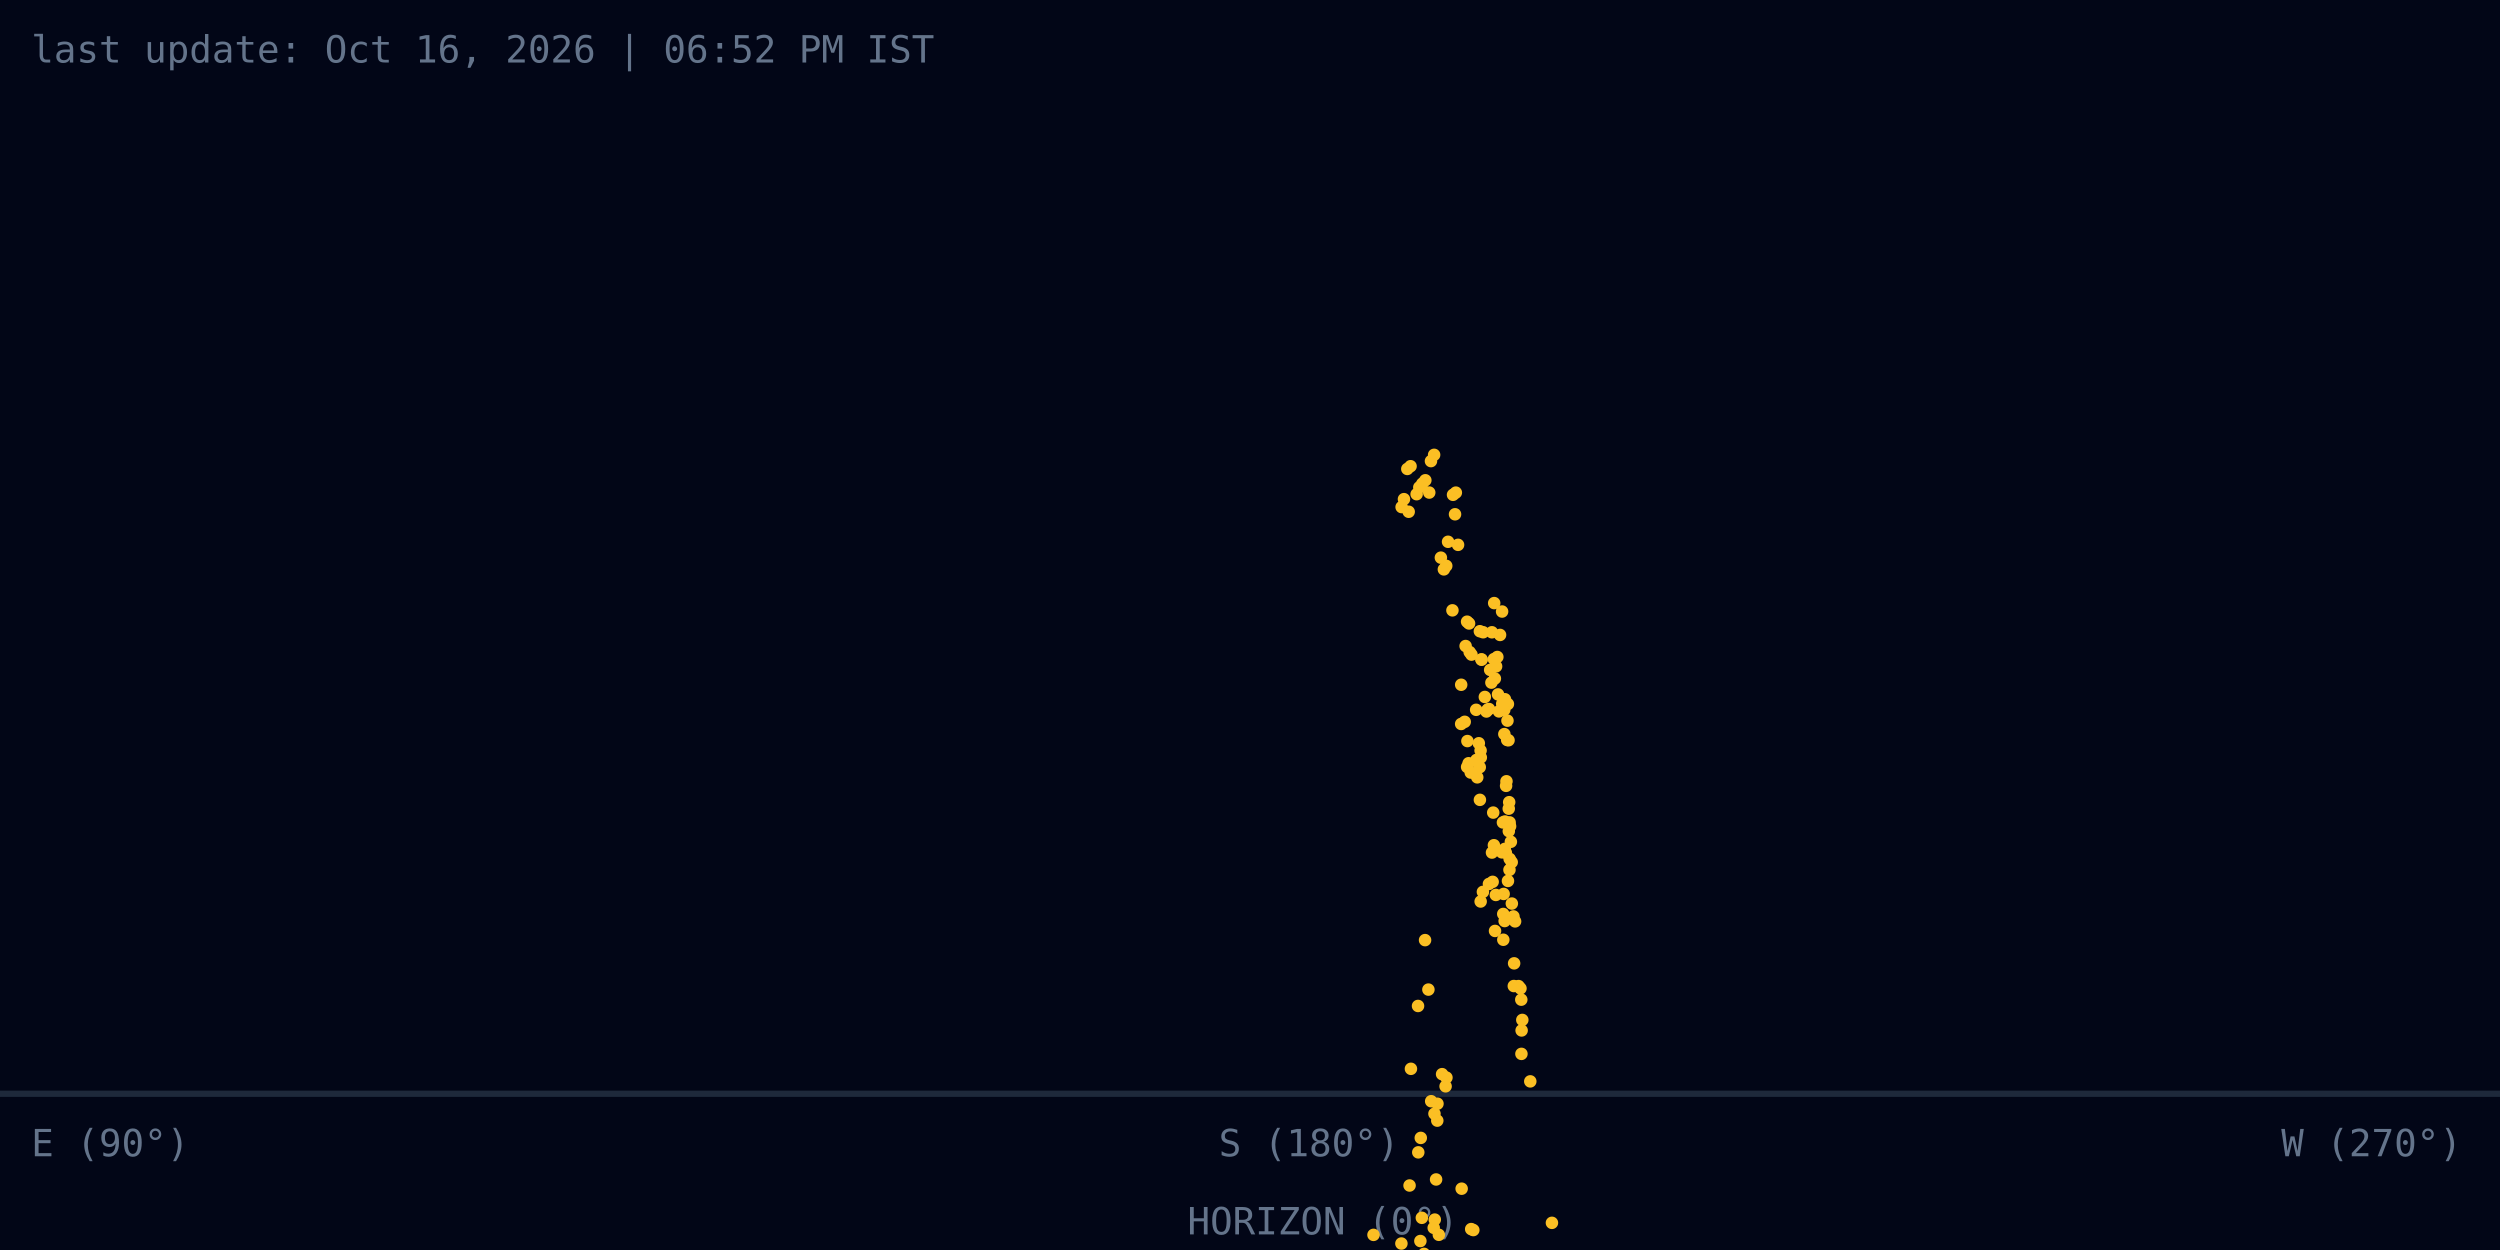
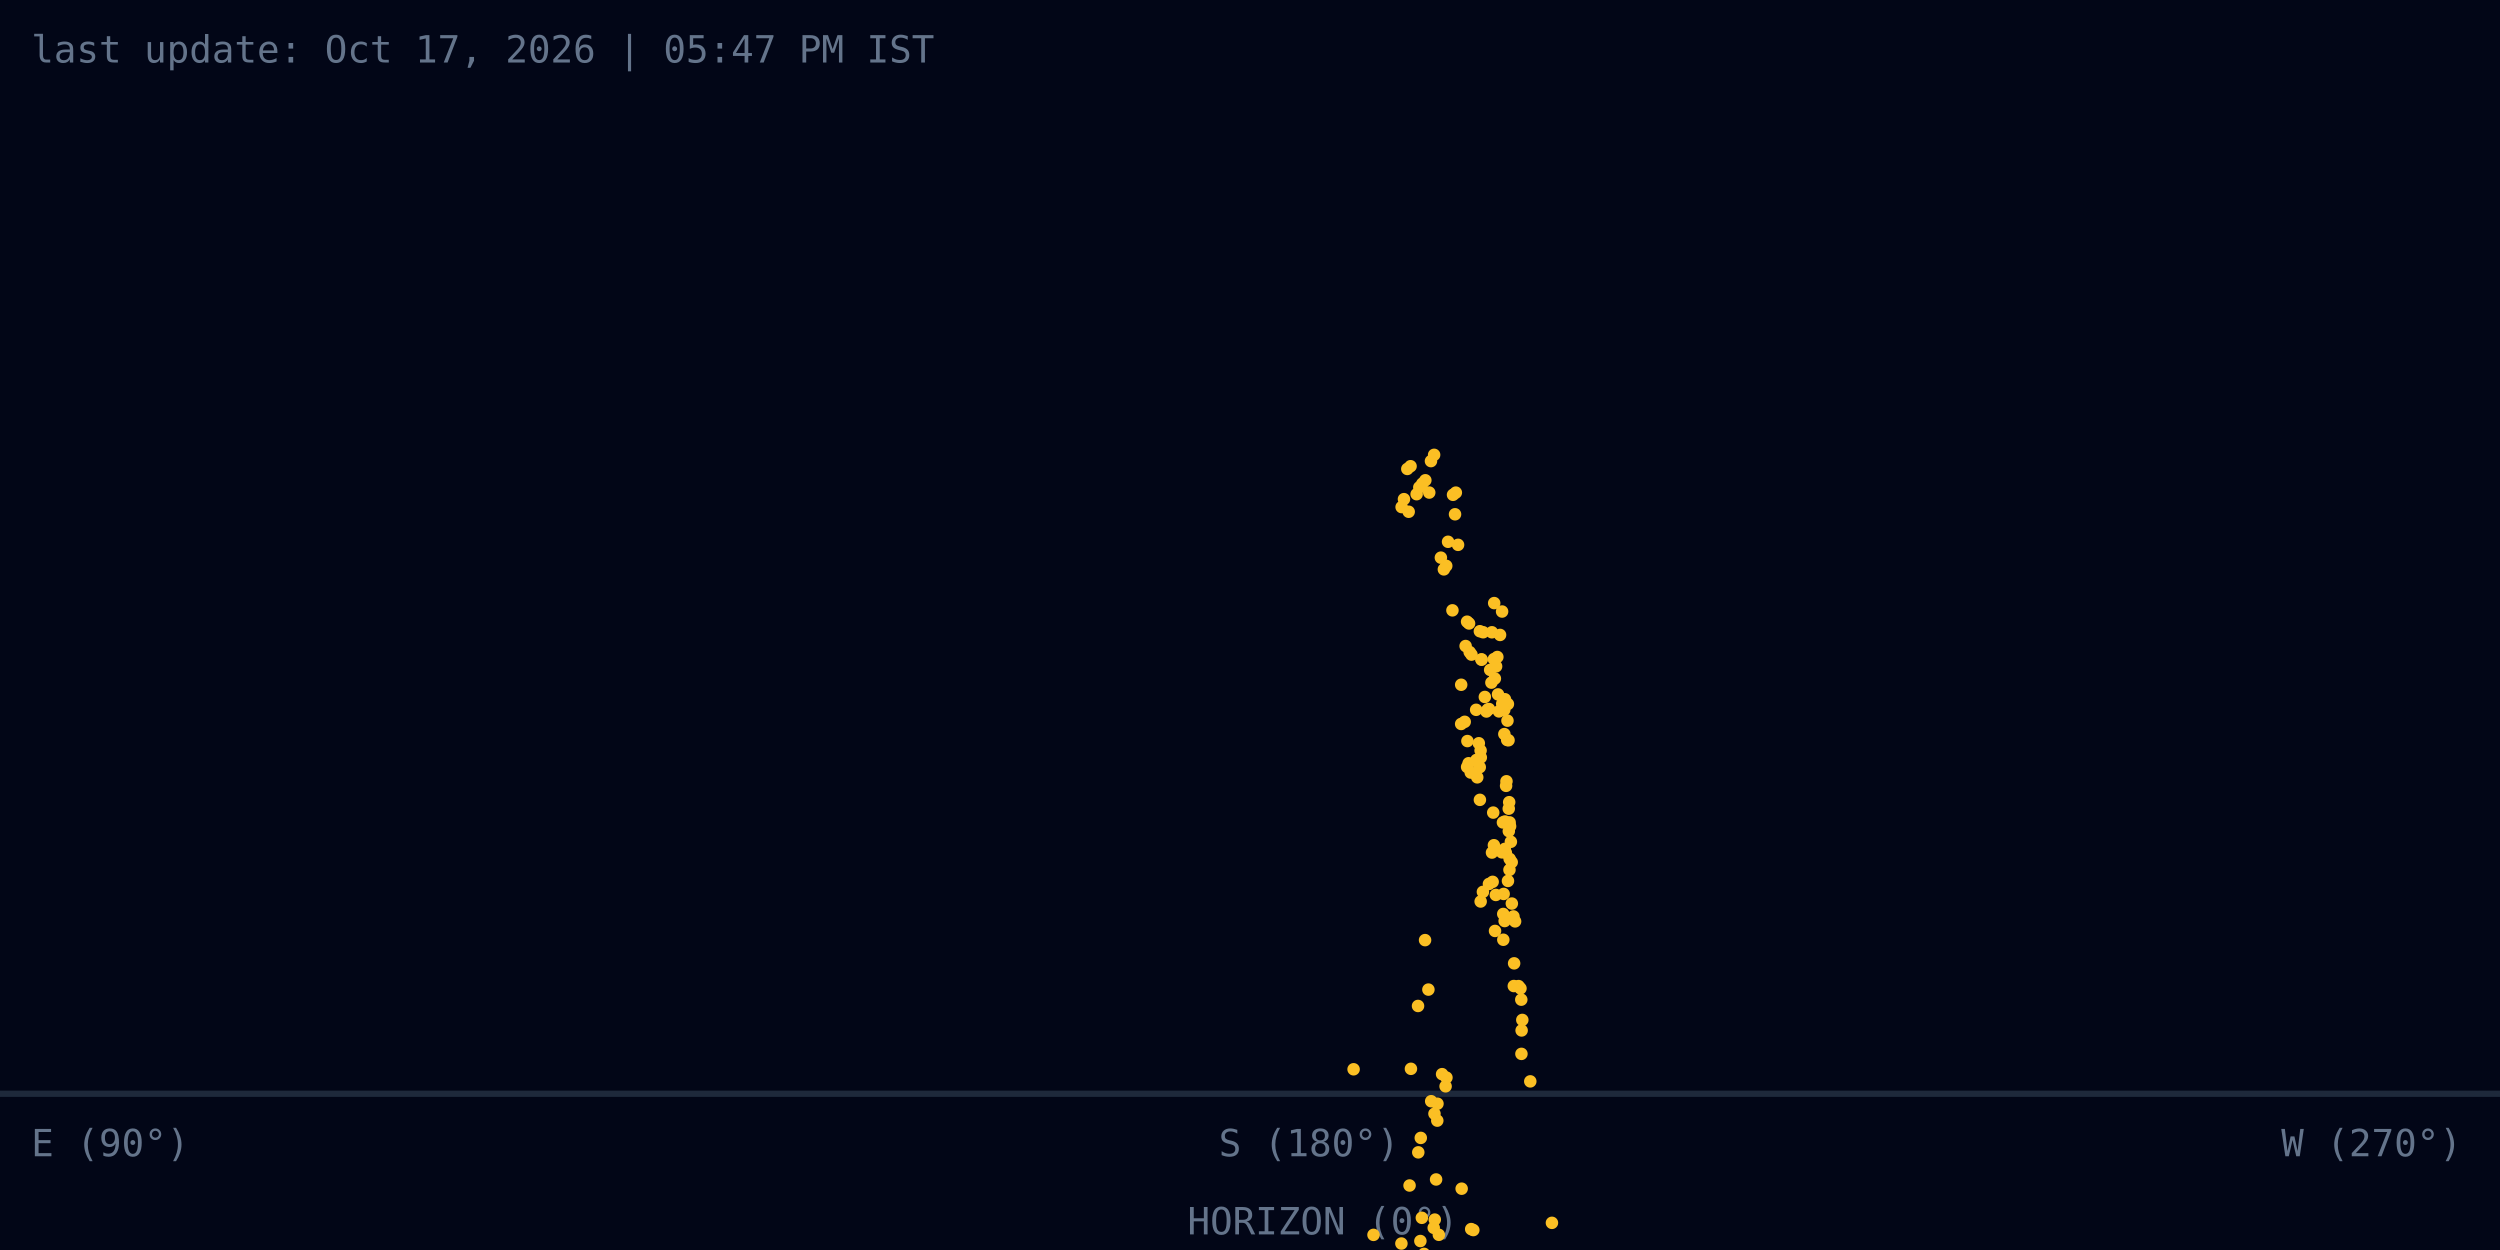
<svg xmlns="http://www.w3.org/2000/svg" width="800" height="400" viewBox="0 0 800 400">
  <rect width="800" height="400" fill="#020617" />
-   <text id="last-update" x="10" y="20" fill="#64748b" font-family="monospace">last update: Oct 16, 2026 | 06:52 PM IST</text>
+   <text id="last-update" x="10" y="20" fill="#64748b" font-family="monospace">last update: Oct 17, 2026 | 05:47 PM IST</text>
  <line x1="0" y1="350" x2="800" y2="350" stroke="#1e293b" stroke-width="2" />
  <text x="380" y="395" fill="#64748b" font-size="12" font-family="monospace">HORIZON (0°)</text>
  <text x="730" y="370" fill="#64748b" font-size="12" font-family="monospace">W (270°)</text>
  <text x="390" y="370" fill="#64748b" font-size="12" font-family="monospace">S (180°)</text>
  <text x="10" y="370" fill="#64748b" font-size="12" font-family="monospace">E (90°)</text>
  <g id="analemma-points">
    <circle cx=" 465.61" cy=" 164.57" r="2" fill="#fbbf24">
 </circle>
    <circle cx=" 467.57" cy=" 231.67" r="2" fill="#fbbf24">
 </circle>
    <circle cx=" 467.58" cy=" 219.12" r="2" fill="#fbbf24">
 </circle>
    <circle cx=" 468.71" cy=" 230.98" r="2" fill="#fbbf24">
 </circle>
    <circle cx=" 469.57" cy=" 237.14" r="2" fill="#fbbf24">
 </circle>
    <circle cx=" 469.00" cy=" 206.73" r="2" fill="#fbbf24">
 </circle>
    <circle cx=" 469.47" cy=" 198.94" r="2" fill="#fbbf24">
 </circle>
    <circle cx=" 470.10" cy=" 199.51" r="2" fill="#fbbf24">
 </circle>
    <circle cx=" 474.53" cy=" 285.41" r="2" fill="#fbbf24">
 </circle>
    <circle cx=" 472.47" cy=" 243.18" r="2" fill="#fbbf24">
 </circle>
    <circle cx=" 473.57" cy=" 255.95" r="2" fill="#fbbf24">
 </circle>
    <circle cx=" 473.22" cy=" 237.84" r="2" fill="#fbbf24">
 </circle>
    <circle cx=" 473.79" cy=" 240.17" r="2" fill="#fbbf24">
 </circle>
    <circle cx=" 473.56" cy=" 201.99" r="2" fill="#fbbf24">
 </circle>
    <circle cx=" 474.09" cy=" 210.99" r="2" fill="#fbbf24">
 </circle>
    <circle cx=" 478.41" cy=" 297.90" r="2" fill="#fbbf24">
 </circle>
    <circle cx=" 477.65" cy=" 282.19" r="2" fill="#fbbf24">
 </circle>
    <circle cx=" 477.44" cy=" 272.82" r="2" fill="#fbbf24">
 </circle>
    <circle cx=" 478.67" cy=" 286.38" r="2" fill="#fbbf24">
 </circle>
    <circle cx=" 478.05" cy=" 270.47" r="2" fill="#fbbf24">
 </circle>
    <circle cx=" 476.85" cy=" 214.37" r="2" fill="#fbbf24">
 </circle>
    <circle cx=" 477.25" cy=" 218.44" r="2" fill="#fbbf24">
 </circle>
    <circle cx=" 481.06" cy=" 300.72" r="2" fill="#fbbf24">
 </circle>
    <circle cx=" 481.04" cy=" 292.47" r="2" fill="#fbbf24">
 </circle>
    <circle cx=" 481.49" cy=" 294.73" r="2" fill="#fbbf24">
 </circle>
    <circle cx=" 481.17" cy=" 286.06" r="2" fill="#fbbf24">
 </circle>
    <circle cx=" 479.37" cy=" 222.21" r="2" fill="#fbbf24">
 </circle>
    <circle cx=" 479.67" cy=" 227.65" r="2" fill="#fbbf24">
 </circle>
    <circle cx=" 498.29" cy=" 411.31" r="2" fill="#fbbf24">
 </circle>
    <circle cx=" 498.34" cy=" 411.53" r="2" fill="#fbbf24">
 </circle>
    <circle cx=" 484.42" cy=" 315.53" r="2" fill="#fbbf24">
 </circle>
    <circle cx=" 486.86" cy=" 337.24" r="2" fill="#fbbf24">
 </circle>
    <circle cx=" 481.87" cy=" 272.88" r="2" fill="#fbbf24">
 </circle>
    <circle cx=" 482.55" cy=" 281.90" r="2" fill="#fbbf24">
 </circle>
    <circle cx=" 481.19" cy=" 226.61" r="2" fill="#fbbf24">
 </circle>
    <circle cx=" 481.39" cy=" 234.91" r="2" fill="#fbbf24">
 </circle>
    <circle cx=" 486.92" cy=" 329.74" r="2" fill="#fbbf24">
 </circle>
    <circle cx=" 483.03" cy=" 278.36" r="2" fill="#fbbf24">
 </circle>
    <circle cx=" 483.79" cy=" 289.14" r="2" fill="#fbbf24">
 </circle>
    <circle cx=" 485.93" cy=" 315.55" r="2" fill="#fbbf24">
 </circle>
    <circle cx=" 484.30" cy=" 293.26" r="2" fill="#fbbf24">
 </circle>
    <circle cx=" 482.30" cy=" 236.80" r="2" fill="#fbbf24">
 </circle>
    <circle cx=" 482.80" cy=" 258.78" r="2" fill="#fbbf24">
 </circle>
    <circle cx=" 501.22" cy=" 413.90" r="2" fill="#fbbf24">
 </circle>
    <circle cx=" 489.69" cy=" 346.04" r="2" fill="#fbbf24">
 </circle>
    <circle cx=" 486.81" cy=" 319.89" r="2" fill="#fbbf24">
 </circle>
    <circle cx=" 484.83" cy=" 294.84" r="2" fill="#fbbf24">
 </circle>
    <circle cx=" 486.55" cy=" 316.29" r="2" fill="#fbbf24">
 </circle>
    <circle cx=" 482.73" cy=" 236.88" r="2" fill="#fbbf24">
 </circle>
    <circle cx=" 483.48" cy=" 269.37" r="2" fill="#fbbf24">
 </circle>
    <circle cx=" 496.62" cy=" 391.31" r="2" fill="#fbbf24">
 </circle>
    <circle cx=" 483.75" cy=" 275.90" r="2" fill="#fbbf24">
 </circle>
    <circle cx=" 483.23" cy=" 264.40" r="2" fill="#fbbf24">
 </circle>
    <circle cx=" 482.94" cy=" 256.70" r="2" fill="#fbbf24">
 </circle>
    <circle cx=" 483.08" cy=" 263.17" r="2" fill="#fbbf24">
 </circle>
    <circle cx=" 482.53" cy=" 225.29" r="2" fill="#fbbf24">
 </circle>
    <circle cx=" 482.39" cy=" 230.61" r="2" fill="#fbbf24">
 </circle>
    <circle cx=" 487.14" cy=" 326.38" r="2" fill="#fbbf24">
 </circle>
    <circle cx=" 482.82" cy=" 265.96" r="2" fill="#fbbf24">
 </circle>
    <circle cx=" 483.09" cy=" 274.84" r="2" fill="#fbbf24">
 </circle>
    <circle cx=" 482.07" cy=" 250.01" r="2" fill="#fbbf24">
 </circle>
    <circle cx=" 481.95" cy=" 251.47" r="2" fill="#fbbf24">
 </circle>
    <circle cx=" 481.58" cy=" 223.76" r="2" fill="#fbbf24">
 </circle>
    <circle cx=" 481.36" cy=" 227.15" r="2" fill="#fbbf24">
 </circle>
    <circle cx=" 484.52" cy=" 308.27" r="2" fill="#fbbf24">
 </circle>
    <circle cx=" 481.59" cy=" 262.88" r="2" fill="#fbbf24">
 </circle>
    <circle cx=" 480.71" cy=" 225.23" r="2" fill="#fbbf24">
 </circle>
    <circle cx=" 481.54" cy=" 271.65" r="2" fill="#fbbf24">
 </circle>
    <circle cx=" 480.94" cy=" 263.18" r="2" fill="#fbbf24">
 </circle>
    <circle cx=" 480.67" cy=" 195.69" r="2" fill="#fbbf24">
 </circle>
    <circle cx=" 480.02" cy=" 203.18" r="2" fill="#fbbf24">
 </circle>
    <circle cx=" 480.62" cy=" 272.75" r="2" fill="#fbbf24">
 </circle>
    <circle cx=" 479.15" cy=" 210.24" r="2" fill="#fbbf24">
 </circle>
    <circle cx=" 478.75" cy=" 213.23" r="2" fill="#fbbf24">
 </circle>
    <circle cx=" 478.36" cy=" 217.14" r="2" fill="#fbbf24">
 </circle>
    <circle cx=" 478.05" cy=" 210.91" r="2" fill="#fbbf24">
 </circle>
    <circle cx=" 478.14" cy=" 192.99" r="2" fill="#fbbf24">
 </circle>
    <circle cx=" 477.41" cy=" 202.33" r="2" fill="#fbbf24">
 </circle>
    <circle cx=" 477.83" cy=" 260.03" r="2" fill="#fbbf24">
 </circle>
    <circle cx=" 476.48" cy=" 226.89" r="2" fill="#fbbf24">
 </circle>
    <circle cx=" 476.07" cy=" 227.06" r="2" fill="#fbbf24">
 </circle>
    <circle cx=" 475.66" cy=" 227.68" r="2" fill="#fbbf24">
 </circle>
    <circle cx=" 475.15" cy=" 223.03" r="2" fill="#fbbf24">
 </circle>
    <circle cx=" 474.61" cy=" 202.32" r="2" fill="#fbbf24">
 </circle>
    <circle cx=" 474.09" cy=" 211.11" r="2" fill="#fbbf24">
 </circle>
    <circle cx=" 476.46" cy=" 282.87" r="2" fill="#fbbf24">
 </circle>
    <circle cx=" 473.86" cy=" 242.39" r="2" fill="#fbbf24">
 </circle>
    <circle cx=" 473.52" cy=" 245.50" r="2" fill="#fbbf24">
 </circle>
    <circle cx=" 472.37" cy=" 227.14" r="2" fill="#fbbf24">
 </circle>
    <circle cx=" 472.72" cy=" 248.75" r="2" fill="#fbbf24">
 </circle>
    <circle cx=" 470.88" cy=" 209.48" r="2" fill="#fbbf24">
 </circle>
    <circle cx=" 470.29" cy=" 208.66" r="2" fill="#fbbf24">
 </circle>
    <circle cx=" 473.81" cy=" 288.48" r="2" fill="#fbbf24">
 </circle>
    <circle cx=" 470.64" cy=" 247.22" r="2" fill="#fbbf24">
 </circle>
    <circle cx=" 469.96" cy=" 244.24" r="2" fill="#fbbf24">
 </circle>
    <circle cx=" 469.48" cy=" 245.43" r="2" fill="#fbbf24">
 </circle>
    <circle cx=" 466.58" cy=" 174.35" r="2" fill="#fbbf24">
 </circle>
    <circle cx=" 465.87" cy=" 157.64" r="2" fill="#fbbf24">
 </circle>
    <circle cx=" 464.97" cy=" 158.34" r="2" fill="#fbbf24">
 </circle>
    <circle cx=" 464.78" cy=" 195.31" r="2" fill="#fbbf24">
 </circle>
    <circle cx=" 463.38" cy=" 173.37" r="2" fill="#fbbf24">
 </circle>
    <circle cx=" 462.80" cy=" 181.08" r="2" fill="#fbbf24">
 </circle>
    <circle cx=" 462.04" cy=" 182.20" r="2" fill="#fbbf24">
 </circle>
    <circle cx=" 461.08" cy=" 178.45" r="2" fill="#fbbf24">
 </circle>
    <circle cx=" 458.92" cy=" 145.55" r="2" fill="#fbbf24">
 </circle>
    <circle cx=" 457.91" cy=" 147.55" r="2" fill="#fbbf24">
 </circle>
    <circle cx=" 457.36" cy=" 157.62" r="2" fill="#fbbf24">
 </circle>
    <circle cx=" 456.11" cy=" 153.69" r="2" fill="#fbbf24">
 </circle>
    <circle cx=" 455.13" cy=" 154.77" r="2" fill="#fbbf24">
 </circle>
    <circle cx=" 454.18" cy=" 155.94" r="2" fill="#fbbf24">
 </circle>
    <circle cx=" 453.32" cy=" 158.14" r="2" fill="#fbbf24">
 </circle>
    <circle cx=" 451.38" cy=" 149.19" r="2" fill="#fbbf24">
 </circle>
    <circle cx=" 450.34" cy=" 150.06" r="2" fill="#fbbf24">
 </circle>
    <circle cx=" 450.78" cy=" 163.76" r="2" fill="#fbbf24">
 </circle>
    <circle cx=" 449.27" cy=" 159.73" r="2" fill="#fbbf24">
 </circle>
    <circle cx=" 448.52" cy=" 162.26" r="2" fill="#fbbf24">
 </circle>
    <circle cx=" 20.26" cy=" 571.97" r="2" fill="#fbbf24">
 </circle>
    <circle cx=" 74.33" cy=" 546.37" r="2" fill="#fbbf24">
 </circle>
    <circle cx=" 471.46" cy=" 393.62" r="2" fill="#fbbf24">
 </circle>
    <circle cx=" 470.78" cy=" 393.31" r="2" fill="#fbbf24">
 </circle>
    <circle cx=" 495.37" cy=" 503.27" r="2" fill="#fbbf24">
 </circle>
    <circle cx=" 467.73" cy=" 380.38" r="2" fill="#fbbf24">
 </circle>
    <circle cx=" 462.86" cy=" 344.83" r="2" fill="#fbbf24">
 </circle>
    <circle cx=" 462.59" cy=" 347.62" r="2" fill="#fbbf24">
 </circle>
    <circle cx=" 461.47" cy=" 343.73" r="2" fill="#fbbf24">
 </circle>
    <circle cx=" 456.02" cy=" 300.84" r="2" fill="#fbbf24">
 </circle>
    <circle cx=" 457.09" cy=" 316.67" r="2" fill="#fbbf24">
 </circle>
    <circle cx=" 469.47" cy=" 420.03" r="2" fill="#fbbf24">
 </circle>
    <circle cx=" 459.99" cy=" 353.19" r="2" fill="#fbbf24">
 </circle>
    <circle cx=" 459.93" cy=" 358.60" r="2" fill="#fbbf24">
 </circle>
    <circle cx=" 459.03" cy=" 356.39" r="2" fill="#fbbf24">
 </circle>
    <circle cx=" 457.98" cy=" 352.39" r="2" fill="#fbbf24">
 </circle>
    <circle cx=" 453.77" cy=" 321.91" r="2" fill="#fbbf24">
 </circle>
    <circle cx=" 459.55" cy=" 377.43" r="2" fill="#fbbf24">
 </circle>
    <circle cx=" 471.53" cy=" 461.85" r="2" fill="#fbbf24">
 </circle>
    <circle cx=" 460.43" cy=" 395.14" r="2" fill="#fbbf24">
 </circle>
    <circle cx=" 459.13" cy=" 390.27" r="2" fill="#fbbf24">
 </circle>
    <circle cx=" 458.79" cy=" 392.90" r="2" fill="#fbbf24">
 </circle>
    <circle cx=" 454.65" cy=" 364.13" r="2" fill="#fbbf24">
 </circle>
    <circle cx=" 451.50" cy=" 342.02" r="2" fill="#fbbf24">
 </circle>
    <circle cx=" 453.85" cy=" 368.75" r="2" fill="#fbbf24">
 </circle>
    <circle cx=" 467.51" cy=" 471.07" r="2" fill="#fbbf24">
 </circle>
    <circle cx=" 454.99" cy=" 389.70" r="2" fill="#fbbf24">
 </circle>
    <circle cx=" 455.71" cy=" 401.24" r="2" fill="#fbbf24">
 </circle>
    <circle cx=" 454.52" cy=" 397.13" r="2" fill="#fbbf24">
 </circle>
    <circle cx=" 455.98" cy=" 414.56" r="2" fill="#fbbf24">
 </circle>
    <circle cx=" 451.06" cy=" 379.36" r="2" fill="#fbbf24">
 </circle>
    <circle cx=" 455.70" cy=" 423.59" r="2" fill="#fbbf24">
 </circle>
    <circle cx=" 482.79" cy=" 553.38" r="2" fill="#fbbf24">
 </circle>
    <circle cx=" 459.54" cy=" 468.02" r="2" fill="#fbbf24">
 </circle>
    <circle cx=" 462.80" cy=" 493.17" r="2" fill="#fbbf24">
 </circle>
    <circle cx=" 456.72" cy=" 459.61" r="2" fill="#fbbf24">
 </circle>
    <circle cx=" 448.45" cy=" 397.93" r="2" fill="#fbbf24">
 </circle>
    <circle cx=" 451.44" cy=" 429.90" r="2" fill="#fbbf24">
 </circle>
    <circle cx=" 483.33" cy=" 577.31" r="2" fill="#fbbf24">
 </circle>
    <circle cx=" 457.19" cy=" 485.98" r="2" fill="#fbbf24">
 </circle>
    <circle cx=" 458.77" cy=" 501.95" r="2" fill="#fbbf24">
 </circle>
    <circle cx=" 458.66" cy=" 507.06" r="2" fill="#fbbf24">
 </circle>
    <circle cx=" 455.29" cy=" 490.82" r="2" fill="#fbbf24">
 </circle>
    <circle cx=" 449.40" cy=" 450.08" r="2" fill="#fbbf24">
 </circle>
    <circle cx=" 451.11" cy=" 471.34" r="2" fill="#fbbf24">
 </circle>
    <circle cx=" 507.92" cy=" 618.72" r="2" fill="#fbbf24">
 </circle>
    <circle cx=" 457.53" cy=" 530.58" r="2" fill="#fbbf24">
 </circle>
    <circle cx=" 443.32" cy=" 419.49" r="2" fill="#fbbf24">
 </circle>
    <circle cx=" 441.09" cy=" 404.11" r="2" fill="#fbbf24">
 </circle>
    <circle cx=" 439.52" cy=" 395.16" r="2" fill="#fbbf24">
 </circle>
+     <circle cx=" 433.15" cy=" 342.17" r="2" fill="#fbbf24">
+  </circle>
  </g>
</svg>
